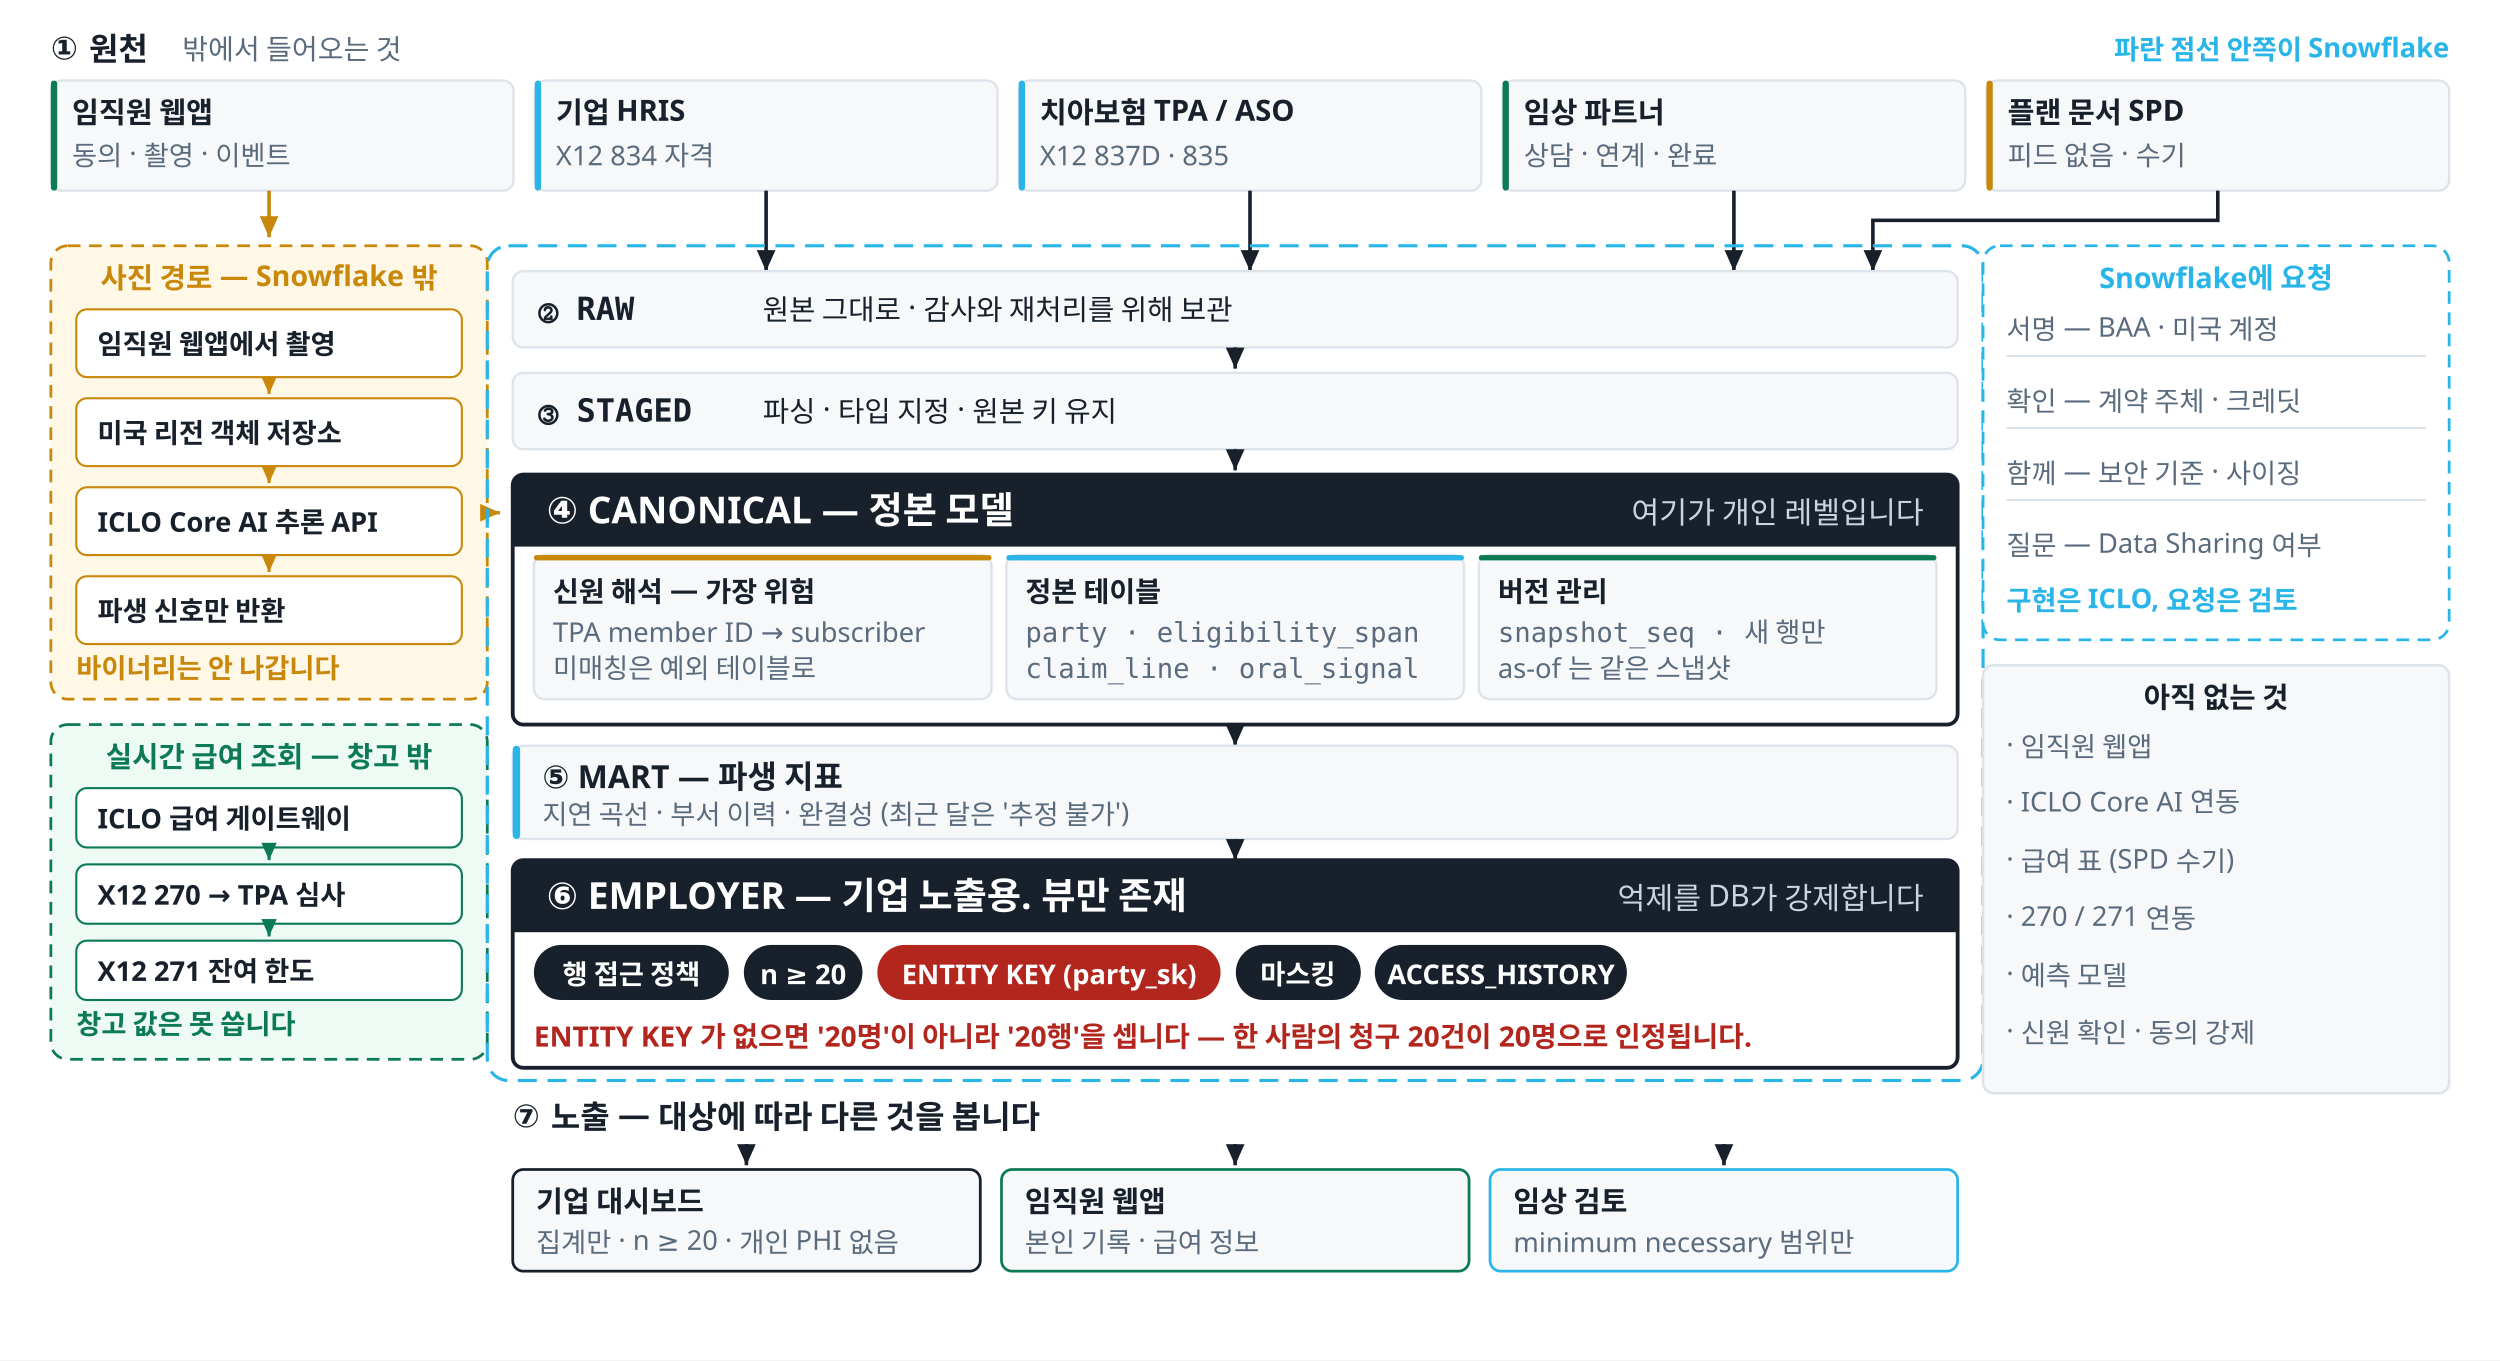
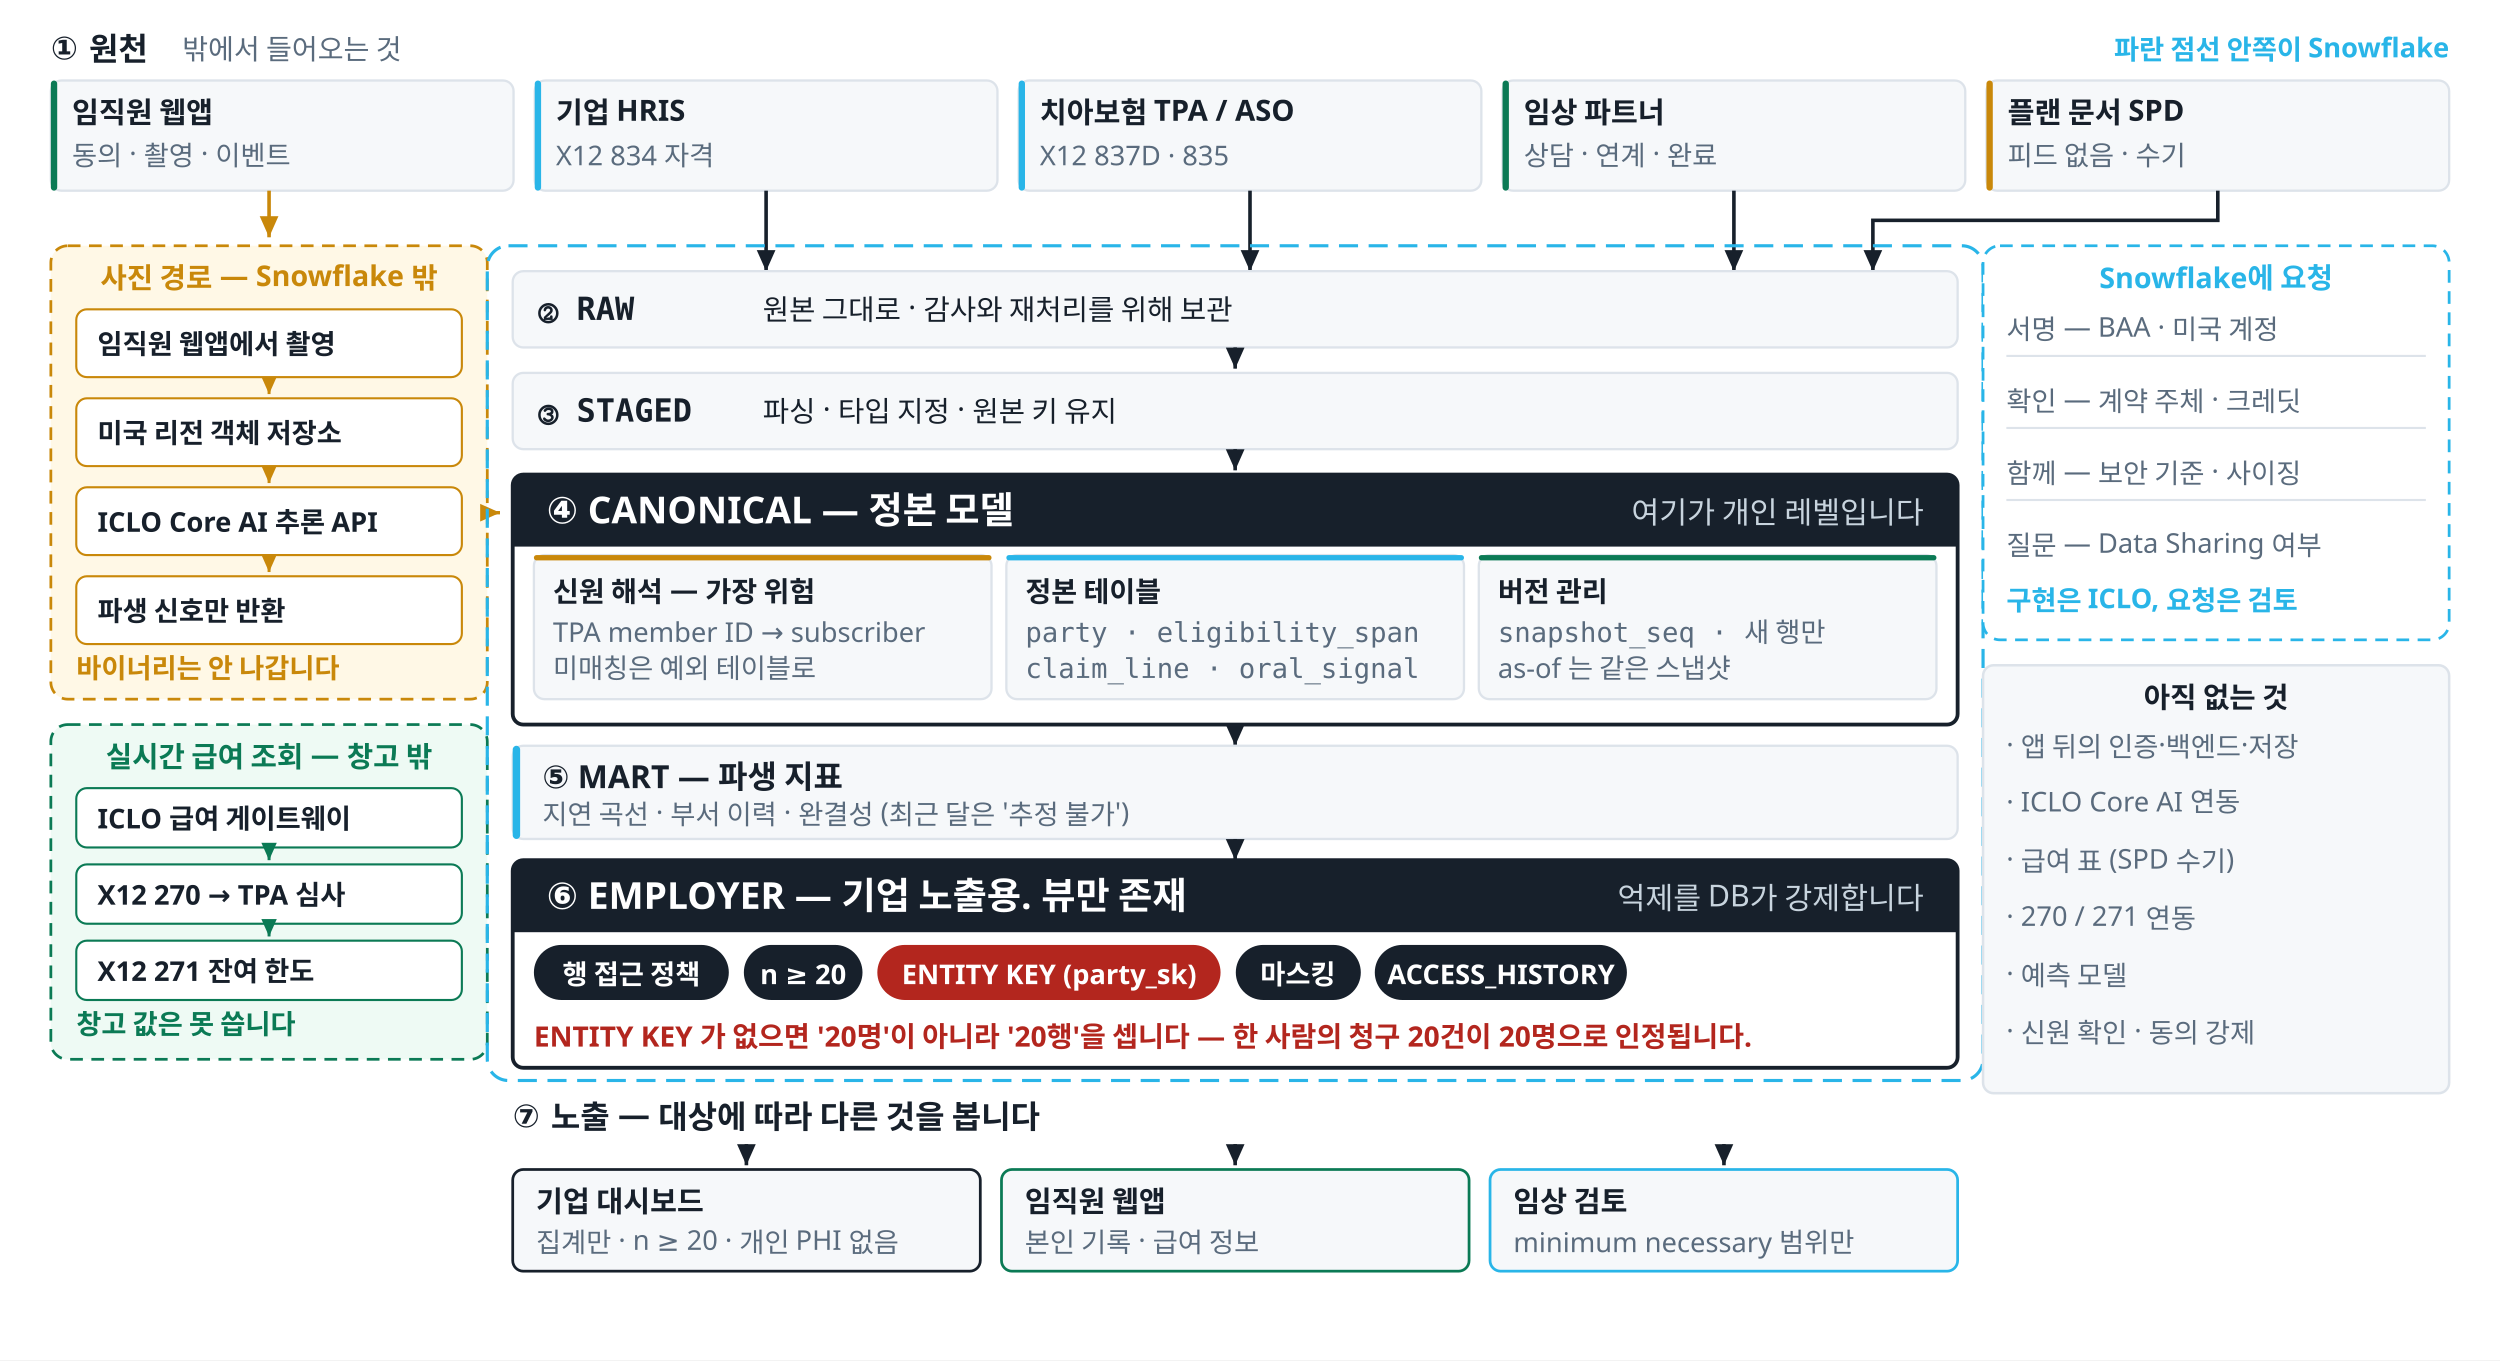
<svg xmlns="http://www.w3.org/2000/svg" viewBox="0 0 1180 642" width="1180" height="642">
  <defs>
    <marker id="ah" viewBox="0 0 10 10" refX="9" refY="5" markerWidth="6.5" markerHeight="6.5" orient="auto-start-reverse">
      <path d="M 0 1 L 9 5 L 0 9 z" fill="#17202b" />
    </marker>
    <marker id="ahb" viewBox="0 0 10 10" refX="9" refY="5" markerWidth="6.5" markerHeight="6.5" orient="auto-start-reverse">
      <path d="M 0 1 L 9 5 L 0 9 z" fill="#c9880a" />
    </marker>
    <marker id="ahg" viewBox="0 0 10 10" refX="9" refY="5" markerWidth="6.5" markerHeight="6.5" orient="auto-start-reverse">
      <path d="M 0 1 L 9 5 L 0 9 z" fill="#0b7a55" />
    </marker>
  </defs>
  <rect width="1180" height="642" fill="#ffffff" />
  <g transform="translate(0,-48)">
    <text x="24.0" y="76.0" font-family="'Apple SD Gothic Neo','Malgun Gothic','Noto Sans KR',sans-serif" font-size="15.08" fill="#17202b" font-weight="700" text-anchor="start">① 원천</text>
    <text x="86.0" y="76.0" font-family="'Apple SD Gothic Neo','Malgun Gothic','Noto Sans KR',sans-serif" font-size="13.26" fill="#5a6b7d" font-weight="400" text-anchor="start">밖에서 들어오는 것</text>
    <text x="1156.0" y="76.0" font-family="'Apple SD Gothic Neo','Malgun Gothic','Noto Sans KR',sans-serif" font-size="12.87" fill="#29b5e8" font-weight="700" text-anchor="end">파란 점선 안쪽이 Snowflake</text>
    <rect x="24.0" y="86.0" width="218.4" height="52.0" rx="5" fill="#f6f8fa" stroke="#dde3ea" stroke-width="1.1" />
    <rect x="24.0" y="86" width="3" height="52" rx="1.5" fill="#0b7a55" />
    <text x="34.0" y="106.0" font-family="'Apple SD Gothic Neo','Malgun Gothic','Noto Sans KR',sans-serif" font-size="13.78" fill="#17202b" font-weight="700" text-anchor="start">임직원 웹앱</text>
    <text x="34.0" y="126.0" font-family="'Apple SD Gothic Neo','Malgun Gothic','Noto Sans KR',sans-serif" font-size="12.87" fill="#5a6b7d" font-weight="400" text-anchor="start">동의 · 촬영 · 이벤트</text>
    <rect x="252.4" y="86.0" width="218.4" height="52.0" rx="5" fill="#f6f8fa" stroke="#dde3ea" stroke-width="1.1" />
    <rect x="252.4" y="86" width="3" height="52" rx="1.5" fill="#29b5e8" />
    <text x="262.4" y="106.0" font-family="'Apple SD Gothic Neo','Malgun Gothic','Noto Sans KR',sans-serif" font-size="13.78" fill="#17202b" font-weight="700" text-anchor="start">기업 HRIS</text>
    <text x="262.4" y="126.0" font-family="'Apple SD Gothic Neo','Malgun Gothic','Noto Sans KR',sans-serif" font-size="12.87" fill="#5a6b7d" font-weight="400" text-anchor="start">X12 834 자격</text>
    <rect x="480.8" y="86.0" width="218.4" height="52.0" rx="5" fill="#f6f8fa" stroke="#dde3ea" stroke-width="1.1" />
    <rect x="480.8" y="86" width="3" height="52" rx="1.5" fill="#29b5e8" />
    <text x="490.8" y="106.0" font-family="'Apple SD Gothic Neo','Malgun Gothic','Noto Sans KR',sans-serif" font-size="13.78" fill="#17202b" font-weight="700" text-anchor="start">치아보험 TPA / ASO</text>
    <text x="490.8" y="126.0" font-family="'Apple SD Gothic Neo','Malgun Gothic','Noto Sans KR',sans-serif" font-size="12.87" fill="#5a6b7d" font-weight="400" text-anchor="start">X12 837D · 835</text>
    <rect x="709.2" y="86.0" width="218.4" height="52.0" rx="5" fill="#f6f8fa" stroke="#dde3ea" stroke-width="1.1" />
    <rect x="709.2" y="86" width="3" height="52" rx="1.5" fill="#0b7a55" />
    <text x="719.2" y="106.0" font-family="'Apple SD Gothic Neo','Malgun Gothic','Noto Sans KR',sans-serif" font-size="13.78" fill="#17202b" font-weight="700" text-anchor="start">임상 파트너</text>
    <text x="719.2" y="126.0" font-family="'Apple SD Gothic Neo','Malgun Gothic','Noto Sans KR',sans-serif" font-size="12.87" fill="#5a6b7d" font-weight="400" text-anchor="start">상담 · 연계 · 완료</text>
    <rect x="937.6" y="86.0" width="218.4" height="52.0" rx="5" fill="#f6f8fa" stroke="#dde3ea" stroke-width="1.1" />
    <rect x="937.6" y="86" width="3" height="52" rx="1.5" fill="#c9880a" />
    <text x="947.6" y="106.0" font-family="'Apple SD Gothic Neo','Malgun Gothic','Noto Sans KR',sans-serif" font-size="13.78" fill="#17202b" font-weight="700" text-anchor="start">플랜 문서 SPD</text>
    <text x="947.6" y="126.0" font-family="'Apple SD Gothic Neo','Malgun Gothic','Noto Sans KR',sans-serif" font-size="12.87" fill="#5a6b7d" font-weight="400" text-anchor="start">피드 없음 · 수기</text>
    <line x1="127.0" y1="138" x2="127.0" y2="160" stroke="#c9880a" stroke-width="1.7" marker-end="url(#ahb)" />
    <line x1="361.6" y1="138" x2="361.6" y2="176" stroke="#17202b" stroke-width="1.7" marker-end="url(#ah)" />
    <line x1="590.0" y1="138" x2="590.0" y2="176" stroke="#17202b" stroke-width="1.7" marker-end="url(#ah)" />
    <line x1="818.4" y1="138" x2="818.4" y2="176" stroke="#17202b" stroke-width="1.7" marker-end="url(#ah)" />
    <polyline points="1046.8,138 1046.8,152 884.0,152 884.0,176" fill="none" stroke="#17202b" stroke-width="1.7" marker-end="url(#ah)" />
    <rect x="24.0" y="164.0" width="206.0" height="214.0" rx="8" fill="#fff8e6" stroke="#c9880a" stroke-width="1.3" stroke-dasharray="6 4" />
    <text x="127.0" y="184.0" font-family="'Apple SD Gothic Neo','Malgun Gothic','Noto Sans KR',sans-serif" font-size="13.52" fill="#c9880a" font-weight="700" text-anchor="middle">사진 경로 — Snowflake 밖</text>
    <rect x="36.0" y="194.0" width="182.0" height="32.0" rx="5" fill="#ffffff" stroke="#c9880a" stroke-width="1.0" />
    <text x="46.0" y="215.0" font-family="'Apple SD Gothic Neo','Malgun Gothic','Noto Sans KR',sans-serif" font-size="12.87" fill="#17202b" font-weight="700" text-anchor="start">임직원 웹앱에서 촬영</text>
    <line x1="127.0" y1="227" x2="127.0" y2="234" stroke="#c9880a" stroke-width="1.4" marker-end="url(#ahb)" />
    <rect x="36.0" y="236.0" width="182.0" height="32.0" rx="5" fill="#ffffff" stroke="#c9880a" stroke-width="1.0" />
    <text x="46.0" y="257.0" font-family="'Apple SD Gothic Neo','Malgun Gothic','Noto Sans KR',sans-serif" font-size="12.87" fill="#17202b" font-weight="700" text-anchor="start">미국 리전 객체 저장소</text>
    <line x1="127.0" y1="269" x2="127.0" y2="276" stroke="#c9880a" stroke-width="1.4" marker-end="url(#ahb)" />
    <rect x="36.0" y="278.0" width="182.0" height="32.0" rx="5" fill="#ffffff" stroke="#c9880a" stroke-width="1.0" />
    <text x="46.0" y="299.0" font-family="'Apple SD Gothic Neo','Malgun Gothic','Noto Sans KR',sans-serif" font-size="12.87" fill="#17202b" font-weight="700" text-anchor="start">ICLO Core AI 추론 API</text>
    <line x1="127.0" y1="311" x2="127.0" y2="318" stroke="#c9880a" stroke-width="1.4" marker-end="url(#ahb)" />
    <rect x="36.0" y="320.0" width="182.0" height="32.0" rx="5" fill="#ffffff" stroke="#c9880a" stroke-width="1.0" />
    <text x="46.0" y="341.0" font-family="'Apple SD Gothic Neo','Malgun Gothic','Noto Sans KR',sans-serif" font-size="12.87" fill="#17202b" font-weight="700" text-anchor="start">파생 신호만 반환</text>
    <text x="36.0" y="368.0" font-family="'Apple SD Gothic Neo','Malgun Gothic','Noto Sans KR',sans-serif" font-size="12.87" fill="#c9880a" font-weight="600" text-anchor="start">바이너리는 안 나갑니다</text>
    <line x1="230" y1="290" x2="236" y2="290" stroke="#c9880a" stroke-width="1.6" marker-end="url(#ahb)" />
    <rect x="24.0" y="390.0" width="206.0" height="158.0" rx="8" fill="#eefaf4" stroke="#0b7a55" stroke-width="1.3" stroke-dasharray="6 4" />
    <text x="127.0" y="410.0" font-family="'Apple SD Gothic Neo','Malgun Gothic','Noto Sans KR',sans-serif" font-size="13.52" fill="#0b7a55" font-weight="700" text-anchor="middle">실시간 급여 조회 — 창고 밖</text>
    <rect x="36.0" y="420.0" width="182.0" height="28.0" rx="5" fill="#ffffff" stroke="#0b7a55" stroke-width="1.0" />
    <text x="46.0" y="439.0" font-family="'Apple SD Gothic Neo','Malgun Gothic','Noto Sans KR',sans-serif" font-size="12.87" fill="#17202b" font-weight="700" text-anchor="start">ICLO 급여 게이트웨이</text>
    <line x1="127.0" y1="449" x2="127.0" y2="454" stroke="#0b7a55" stroke-width="1.4" marker-end="url(#ahg)" />
    <rect x="36.0" y="456.0" width="182.0" height="28.0" rx="5" fill="#ffffff" stroke="#0b7a55" stroke-width="1.0" />
    <text x="46.0" y="475.0" font-family="'Apple SD Gothic Neo','Malgun Gothic','Noto Sans KR',sans-serif" font-size="12.87" fill="#17202b" font-weight="700" text-anchor="start">X12 270 → TPA 심사</text>
    <line x1="127.0" y1="485" x2="127.0" y2="490" stroke="#0b7a55" stroke-width="1.4" marker-end="url(#ahg)" />
    <rect x="36.0" y="492.0" width="182.0" height="28.0" rx="5" fill="#ffffff" stroke="#0b7a55" stroke-width="1.0" />
    <text x="46.0" y="511.0" font-family="'Apple SD Gothic Neo','Malgun Gothic','Noto Sans KR',sans-serif" font-size="12.87" fill="#17202b" font-weight="700" text-anchor="start">X12 271 잔여 한도</text>
    <text x="36.0" y="536.0" font-family="'Apple SD Gothic Neo','Malgun Gothic','Noto Sans KR',sans-serif" font-size="12.87" fill="#0b7a55" font-weight="600" text-anchor="start">창고 값은 못 씁니다</text>
    <rect x="230.0" y="164.0" width="706.0" height="394.0" rx="10" fill="none" stroke="#29b5e8" stroke-width="1.5" stroke-dasharray="9 5" />
    <rect x="242.0" y="176.0" width="682.0" height="36.0" rx="5" fill="#f6f8fa" stroke="#dde3ea" stroke-width="1.1" />
    <text x="254.0" y="199.0" font-family="'SF Mono',Menlo,'D2Coding',monospace" font-size="15.08" fill="#17202b" font-weight="700" text-anchor="start">② RAW</text>
    <text x="360.0" y="199.0" font-family="'Apple SD Gothic Neo','Malgun Gothic','Noto Sans KR',sans-serif" font-size="13.52" fill="#17202b" font-weight="400" text-anchor="start">원본 그대로 · 감사와 재처리를 위해 보관</text>
    <line x1="583.0" y1="212" x2="583.0" y2="222" stroke="#17202b" stroke-width="1.7" marker-end="url(#ah)" />
    <rect x="242.0" y="224.0" width="682.0" height="36.0" rx="5" fill="#f6f8fa" stroke="#dde3ea" stroke-width="1.1" />
    <text x="254.0" y="247.0" font-family="'SF Mono',Menlo,'D2Coding',monospace" font-size="15.08" fill="#17202b" font-weight="700" text-anchor="start">③ STAGED</text>
    <text x="360.0" y="247.0" font-family="'Apple SD Gothic Neo','Malgun Gothic','Noto Sans KR',sans-serif" font-size="13.52" fill="#17202b" font-weight="400" text-anchor="start">파싱 · 타입 지정 · 원본 키 유지</text>
    <line x1="583.0" y1="260" x2="583.0" y2="270" stroke="#17202b" stroke-width="1.7" marker-end="url(#ah)" />
    <rect x="242.0" y="272.0" width="682.0" height="118.0" rx="5" fill="#ffffff" stroke="#17202b" stroke-width="1.8" />
    <path d="M242 277 a5 5 0 0 1 5 -5 h672 a5 5 0 0 1 5 5 v29 h-682 z" fill="#17202b" />
    <text x="258.0" y="295.0" font-family="'Apple SD Gothic Neo','Malgun Gothic','Noto Sans KR',sans-serif" font-size="17.55" fill="#ffffff" font-weight="700" text-anchor="start">④ CANONICAL — 정본 모델</text>
    <text x="908.0" y="295.0" font-family="'Apple SD Gothic Neo','Malgun Gothic','Noto Sans KR',sans-serif" font-size="14.3" fill="#c8d4de" font-weight="400" text-anchor="end">여기가 개인 레벨입니다</text>
    <rect x="252.0" y="310.0" width="216.0" height="68.0" rx="5" fill="#f6f8fa" stroke="#dde3ea" stroke-width="1.1" />
    <rect x="252.0" y="310" width="216.0" height="2.5" rx="1.2" fill="#c9880a" />
    <text x="261.0" y="332.0" font-family="'Apple SD Gothic Neo','Malgun Gothic','Noto Sans KR',sans-serif" font-size="13.26" fill="#17202b" font-weight="700" text-anchor="start">신원 해석 — 가장 위험</text>
    <text x="261.0" y="351.0" font-family="'Apple SD Gothic Neo','Malgun Gothic','Noto Sans KR',sans-serif" font-size="12.87" fill="#5a6b7d" font-weight="400" text-anchor="start">TPA member ID → subscriber</text>
    <text x="261.0" y="368.0" font-family="'Apple SD Gothic Neo','Malgun Gothic','Noto Sans KR',sans-serif" font-size="12.87" fill="#5a6b7d" font-weight="400" text-anchor="start">미매칭은 예외 테이블로</text>
    <rect x="475.0" y="310.0" width="216.0" height="68.0" rx="5" fill="#f6f8fa" stroke="#dde3ea" stroke-width="1.1" />
    <rect x="475.0" y="310" width="216.0" height="2.5" rx="1.2" fill="#29b5e8" />
    <text x="484.0" y="332.0" font-family="'Apple SD Gothic Neo','Malgun Gothic','Noto Sans KR',sans-serif" font-size="13.26" fill="#17202b" font-weight="700" text-anchor="start">정본 테이블</text>
    <text x="484.0" y="351.0" font-family="'SF Mono',Menlo,'D2Coding',monospace" font-size="12.87" fill="#5a6b7d" font-weight="400" text-anchor="start">party · eligibility_span</text>
    <text x="484.0" y="368.0" font-family="'SF Mono',Menlo,'D2Coding',monospace" font-size="12.87" fill="#5a6b7d" font-weight="400" text-anchor="start">claim_line · oral_signal</text>
    <rect x="698.0" y="310.0" width="216.0" height="68.0" rx="5" fill="#f6f8fa" stroke="#dde3ea" stroke-width="1.1" />
    <rect x="698.0" y="310" width="216.0" height="2.5" rx="1.2" fill="#0b7a55" />
    <text x="707.0" y="332.0" font-family="'Apple SD Gothic Neo','Malgun Gothic','Noto Sans KR',sans-serif" font-size="13.26" fill="#17202b" font-weight="700" text-anchor="start">버전 관리</text>
    <text x="707.0" y="351.0" font-family="'SF Mono',Menlo,'D2Coding',monospace" font-size="12.87" fill="#5a6b7d" font-weight="400" text-anchor="start">snapshot_seq · 새 행만</text>
    <text x="707.0" y="368.0" font-family="'Apple SD Gothic Neo','Malgun Gothic','Noto Sans KR',sans-serif" font-size="12.87" fill="#5a6b7d" font-weight="400" text-anchor="start">as-of 는 같은 스냅샷</text>
    <line x1="583.0" y1="390" x2="583.0" y2="400" stroke="#17202b" stroke-width="1.7" marker-end="url(#ah)" />
    <rect x="242.0" y="400.0" width="682.0" height="44.0" rx="5" fill="#f6f8fa" stroke="#dde3ea" stroke-width="1.1" />
    <rect x="242" y="400" width="3.5" height="44" rx="1.8" fill="#29b5e8" />
    <text x="256.0" y="420.0" font-family="'Apple SD Gothic Neo','Malgun Gothic','Noto Sans KR',sans-serif" font-size="15.08" fill="#17202b" font-weight="700" text-anchor="start">⑤ MART — 파생 지표</text>
    <text x="256.0" y="437.0" font-family="'Apple SD Gothic Neo','Malgun Gothic','Noto Sans KR',sans-serif" font-size="12.87" fill="#5a6b7d" font-weight="400" text-anchor="start">지연 곡선 · 부서 이력 · 완결성 (최근 달은 '추정 불가')</text>
    <line x1="583.0" y1="444" x2="583.0" y2="454" stroke="#17202b" stroke-width="1.7" marker-end="url(#ah)" />
    <rect x="242.0" y="454.0" width="682.0" height="98.0" rx="5" fill="#ffffff" stroke="#17202b" stroke-width="1.8" />
    <path d="M242 459 a5 5 0 0 1 5 -5 h672 a5 5 0 0 1 5 5 v29 h-682 z" fill="#17202b" />
    <text x="258.0" y="477.0" font-family="'Apple SD Gothic Neo','Malgun Gothic','Noto Sans KR',sans-serif" font-size="17.55" fill="#ffffff" font-weight="700" text-anchor="start">⑥ EMPLOYER — 기업 노출용. 뷰만 존재</text>
    <text x="908.0" y="477.0" font-family="'Apple SD Gothic Neo','Malgun Gothic','Noto Sans KR',sans-serif" font-size="14.3" fill="#c8d4de" font-weight="400" text-anchor="end">억제를 DB가 강제합니다</text>
    <rect x="252.0" y="494" width="92" height="26" rx="13.0" fill="#17202b" />
    <text x="298.0" y="512.5" font-family="'Apple SD Gothic Neo','Malgun Gothic','Noto Sans KR',sans-serif" font-size="12.87" fill="#ffffff" font-weight="600" text-anchor="middle">행 접근 정책</text>
    <rect x="351.1" y="494" width="56" height="26" rx="13.0" fill="#17202b" />
    <text x="379.1" y="512.5" font-family="'Apple SD Gothic Neo','Malgun Gothic','Noto Sans KR',sans-serif" font-size="12.87" fill="#ffffff" font-weight="600" text-anchor="middle">n ≥ 20</text>
    <rect x="414.1" y="494" width="162" height="26" rx="13.0" fill="#b3261e" />
    <text x="495.2" y="512.5" font-family="'Apple SD Gothic Neo','Malgun Gothic','Noto Sans KR',sans-serif" font-size="12.87" fill="#ffffff" font-weight="600" text-anchor="middle">ENTITY KEY (party_sk)</text>
    <rect x="583.3" y="494" width="59" height="26" rx="13.0" fill="#17202b" />
    <text x="612.6" y="512.5" font-family="'Apple SD Gothic Neo','Malgun Gothic','Noto Sans KR',sans-serif" font-size="12.87" fill="#ffffff" font-weight="600" text-anchor="middle">마스킹</text>
    <rect x="648.9" y="494" width="119" height="26" rx="13.0" fill="#17202b" />
    <text x="708.5" y="512.5" font-family="'Apple SD Gothic Neo','Malgun Gothic','Noto Sans KR',sans-serif" font-size="12.87" fill="#ffffff" font-weight="600" text-anchor="middle">ACCESS_HISTORY</text>
    <text x="252.0" y="542.0" font-family="'Apple SD Gothic Neo','Malgun Gothic','Noto Sans KR',sans-serif" font-size="13.26" fill="#b3261e" font-weight="700" text-anchor="start">ENTITY KEY 가 없으면 '20명'이 아니라 '20행'을 셉니다 — 한 사람의 청구 20건이 20명으로 인정됩니다.</text>
    <rect x="936.0" y="164.0" width="220.0" height="186.0" rx="8" fill="#ffffff" stroke="#29b5e8" stroke-width="1.3" stroke-dasharray="6 4" />
    <text x="1046.0" y="184.0" font-family="'Apple SD Gothic Neo','Malgun Gothic','Noto Sans KR',sans-serif" font-size="13.52" fill="#29b5e8" font-weight="700" text-anchor="middle">Snowflake에 요청</text>
    <text x="947.0" y="208.0" font-family="'Apple SD Gothic Neo','Malgun Gothic','Noto Sans KR',sans-serif" font-size="12.87" fill="#5a6b7d" font-weight="400" text-anchor="start">서명 — BAA · 미국 계정</text>
    <line x1="947" y1="216" x2="1145" y2="216" stroke="#dde3ea" stroke-width="1" />
    <text x="947.0" y="242.0" font-family="'Apple SD Gothic Neo','Malgun Gothic','Noto Sans KR',sans-serif" font-size="12.87" fill="#5a6b7d" font-weight="400" text-anchor="start">확인 — 계약 주체 · 크레딧</text>
    <line x1="947" y1="250" x2="1145" y2="250" stroke="#dde3ea" stroke-width="1" />
    <text x="947.0" y="276.0" font-family="'Apple SD Gothic Neo','Malgun Gothic','Noto Sans KR',sans-serif" font-size="12.87" fill="#5a6b7d" font-weight="400" text-anchor="start">함께 — 보안 기준 · 사이징</text>
    <line x1="947" y1="284" x2="1145" y2="284" stroke="#dde3ea" stroke-width="1" />
    <text x="947.0" y="310.0" font-family="'Apple SD Gothic Neo','Malgun Gothic','Noto Sans KR',sans-serif" font-size="12.87" fill="#5a6b7d" font-weight="400" text-anchor="start">질문 — Data Sharing 여부</text>
    <text x="947.0" y="336.0" font-family="'Apple SD Gothic Neo','Malgun Gothic','Noto Sans KR',sans-serif" font-size="12.87" fill="#29b5e8" font-weight="600" text-anchor="start">구현은 ICLO, 요청은 검토</text>
    <rect x="936.0" y="362.0" width="220.0" height="202.0" rx="5" fill="#f6f8fa" stroke="#dde3ea" stroke-width="1.2" />
    <text x="1046.0" y="382.0" font-family="'Apple SD Gothic Neo','Malgun Gothic','Noto Sans KR',sans-serif" font-size="13.52" fill="#17202b" font-weight="700" text-anchor="middle">아직 없는 것</text>
-     <text x="947.0" y="404.0" font-family="'Apple SD Gothic Neo','Malgun Gothic','Noto Sans KR',sans-serif" font-size="12.87" fill="#5a6b7d" font-weight="400" text-anchor="start">· 임직원 웹앱</text>
+     <text x="947.0" y="404.0" font-family="'Apple SD Gothic Neo','Malgun Gothic','Noto Sans KR',sans-serif" font-size="12.87" fill="#5a6b7d" font-weight="400" text-anchor="start">· 앱 뒤의 인증·백엔드·저장</text>
    <text x="947.0" y="431.0" font-family="'Apple SD Gothic Neo','Malgun Gothic','Noto Sans KR',sans-serif" font-size="12.87" fill="#5a6b7d" font-weight="400" text-anchor="start">· ICLO Core AI 연동</text>
    <text x="947.0" y="458.0" font-family="'Apple SD Gothic Neo','Malgun Gothic','Noto Sans KR',sans-serif" font-size="12.87" fill="#5a6b7d" font-weight="400" text-anchor="start">· 급여 표 (SPD 수기)</text>
    <text x="947.0" y="485.0" font-family="'Apple SD Gothic Neo','Malgun Gothic','Noto Sans KR',sans-serif" font-size="12.87" fill="#5a6b7d" font-weight="400" text-anchor="start">· 270 / 271 연동</text>
    <text x="947.0" y="512.0" font-family="'Apple SD Gothic Neo','Malgun Gothic','Noto Sans KR',sans-serif" font-size="12.87" fill="#5a6b7d" font-weight="400" text-anchor="start">· 예측 모델</text>
    <text x="947.0" y="539.0" font-family="'Apple SD Gothic Neo','Malgun Gothic','Noto Sans KR',sans-serif" font-size="12.87" fill="#5a6b7d" font-weight="400" text-anchor="start">· 신원 확인 · 동의 강제</text>
    <text x="242.0" y="580.0" font-family="'Apple SD Gothic Neo','Malgun Gothic','Noto Sans KR',sans-serif" font-size="15.08" fill="#17202b" font-weight="700" text-anchor="start">⑦ 노출 — 대상에 따라 다른 것을 봅니다</text>
    <line x1="352.3" y1="588" x2="352.3" y2="598" stroke="#17202b" stroke-width="1.7" marker-end="url(#ah)" />
    <line x1="583.0" y1="588" x2="583.0" y2="598" stroke="#17202b" stroke-width="1.7" marker-end="url(#ah)" />
    <line x1="813.7" y1="588" x2="813.7" y2="598" stroke="#17202b" stroke-width="1.7" marker-end="url(#ah)" />
    <rect x="242.0" y="600.0" width="220.7" height="48.0" rx="5" fill="#f6f8fa" stroke="#17202b" stroke-width="1.3" />
    <text x="253.0" y="620.0" font-family="'Apple SD Gothic Neo','Malgun Gothic','Noto Sans KR',sans-serif" font-size="13.78" fill="#17202b" font-weight="700" text-anchor="start">기업 대시보드</text>
    <text x="253.0" y="639.0" font-family="'Apple SD Gothic Neo','Malgun Gothic','Noto Sans KR',sans-serif" font-size="12.87" fill="#5a6b7d" font-weight="400" text-anchor="start">집계만 · n ≥ 20 · 개인 PHI 없음</text>
    <rect x="472.7" y="600.0" width="220.7" height="48.0" rx="5" fill="#f6f8fa" stroke="#0b7a55" stroke-width="1.3" />
    <text x="483.7" y="620.0" font-family="'Apple SD Gothic Neo','Malgun Gothic','Noto Sans KR',sans-serif" font-size="13.78" fill="#17202b" font-weight="700" text-anchor="start">임직원 웹앱</text>
    <text x="483.7" y="639.0" font-family="'Apple SD Gothic Neo','Malgun Gothic','Noto Sans KR',sans-serif" font-size="12.87" fill="#5a6b7d" font-weight="400" text-anchor="start">본인 기록 · 급여 정보</text>
    <rect x="703.3" y="600.0" width="220.7" height="48.0" rx="5" fill="#f6f8fa" stroke="#29b5e8" stroke-width="1.3" />
    <text x="714.3" y="620.0" font-family="'Apple SD Gothic Neo','Malgun Gothic','Noto Sans KR',sans-serif" font-size="13.78" fill="#17202b" font-weight="700" text-anchor="start">임상 검토</text>
    <text x="714.3" y="639.0" font-family="'Apple SD Gothic Neo','Malgun Gothic','Noto Sans KR',sans-serif" font-size="12.87" fill="#5a6b7d" font-weight="400" text-anchor="start">minimum necessary 범위만</text>
  </g>
</svg>
